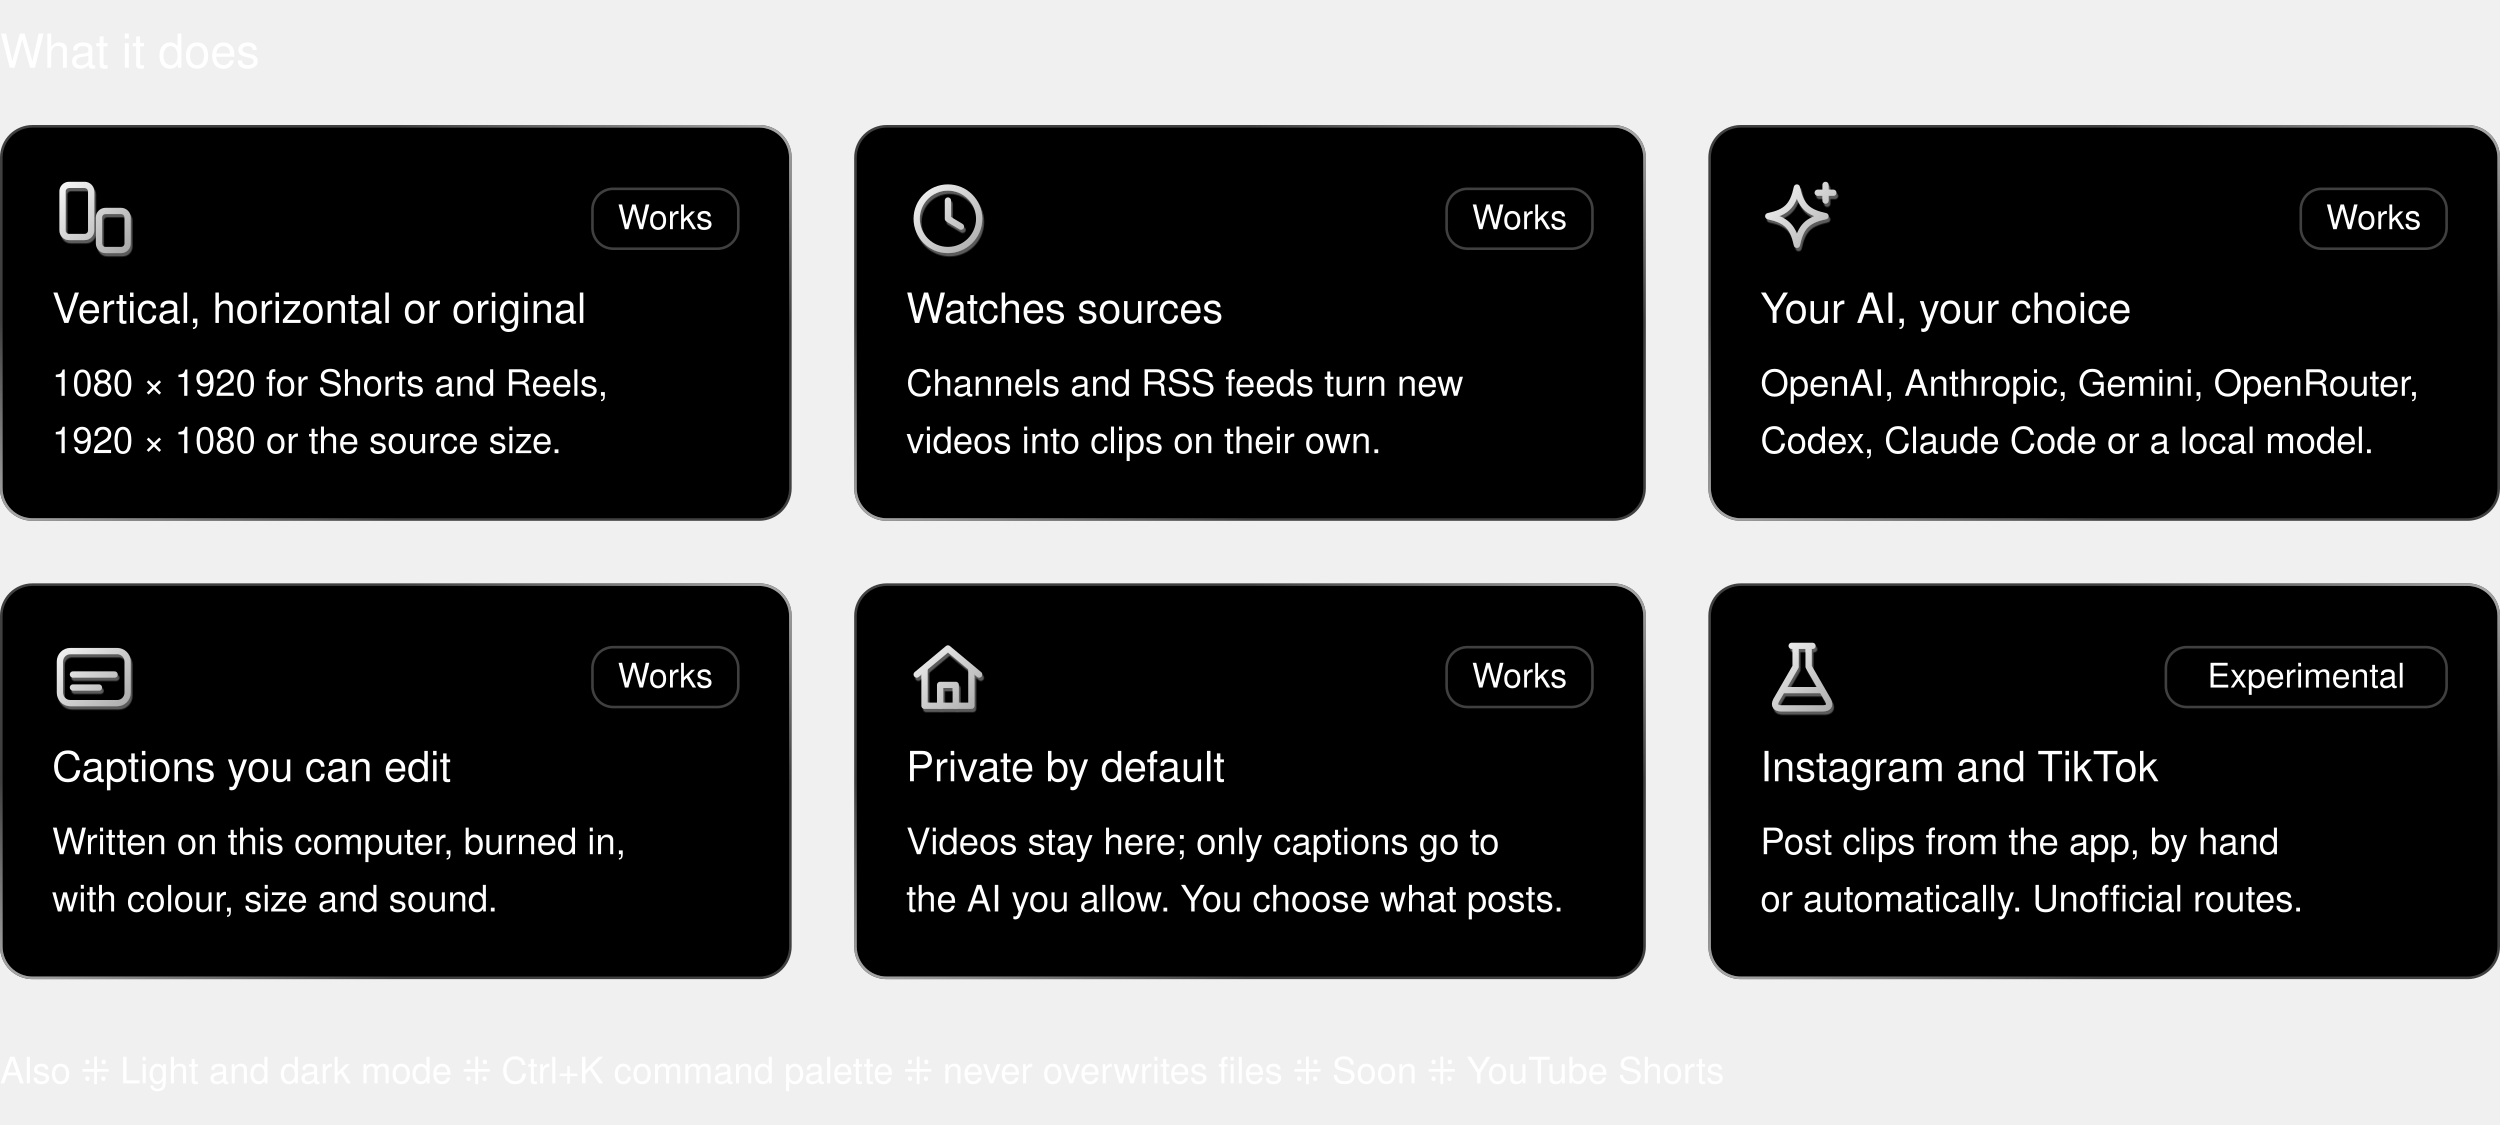
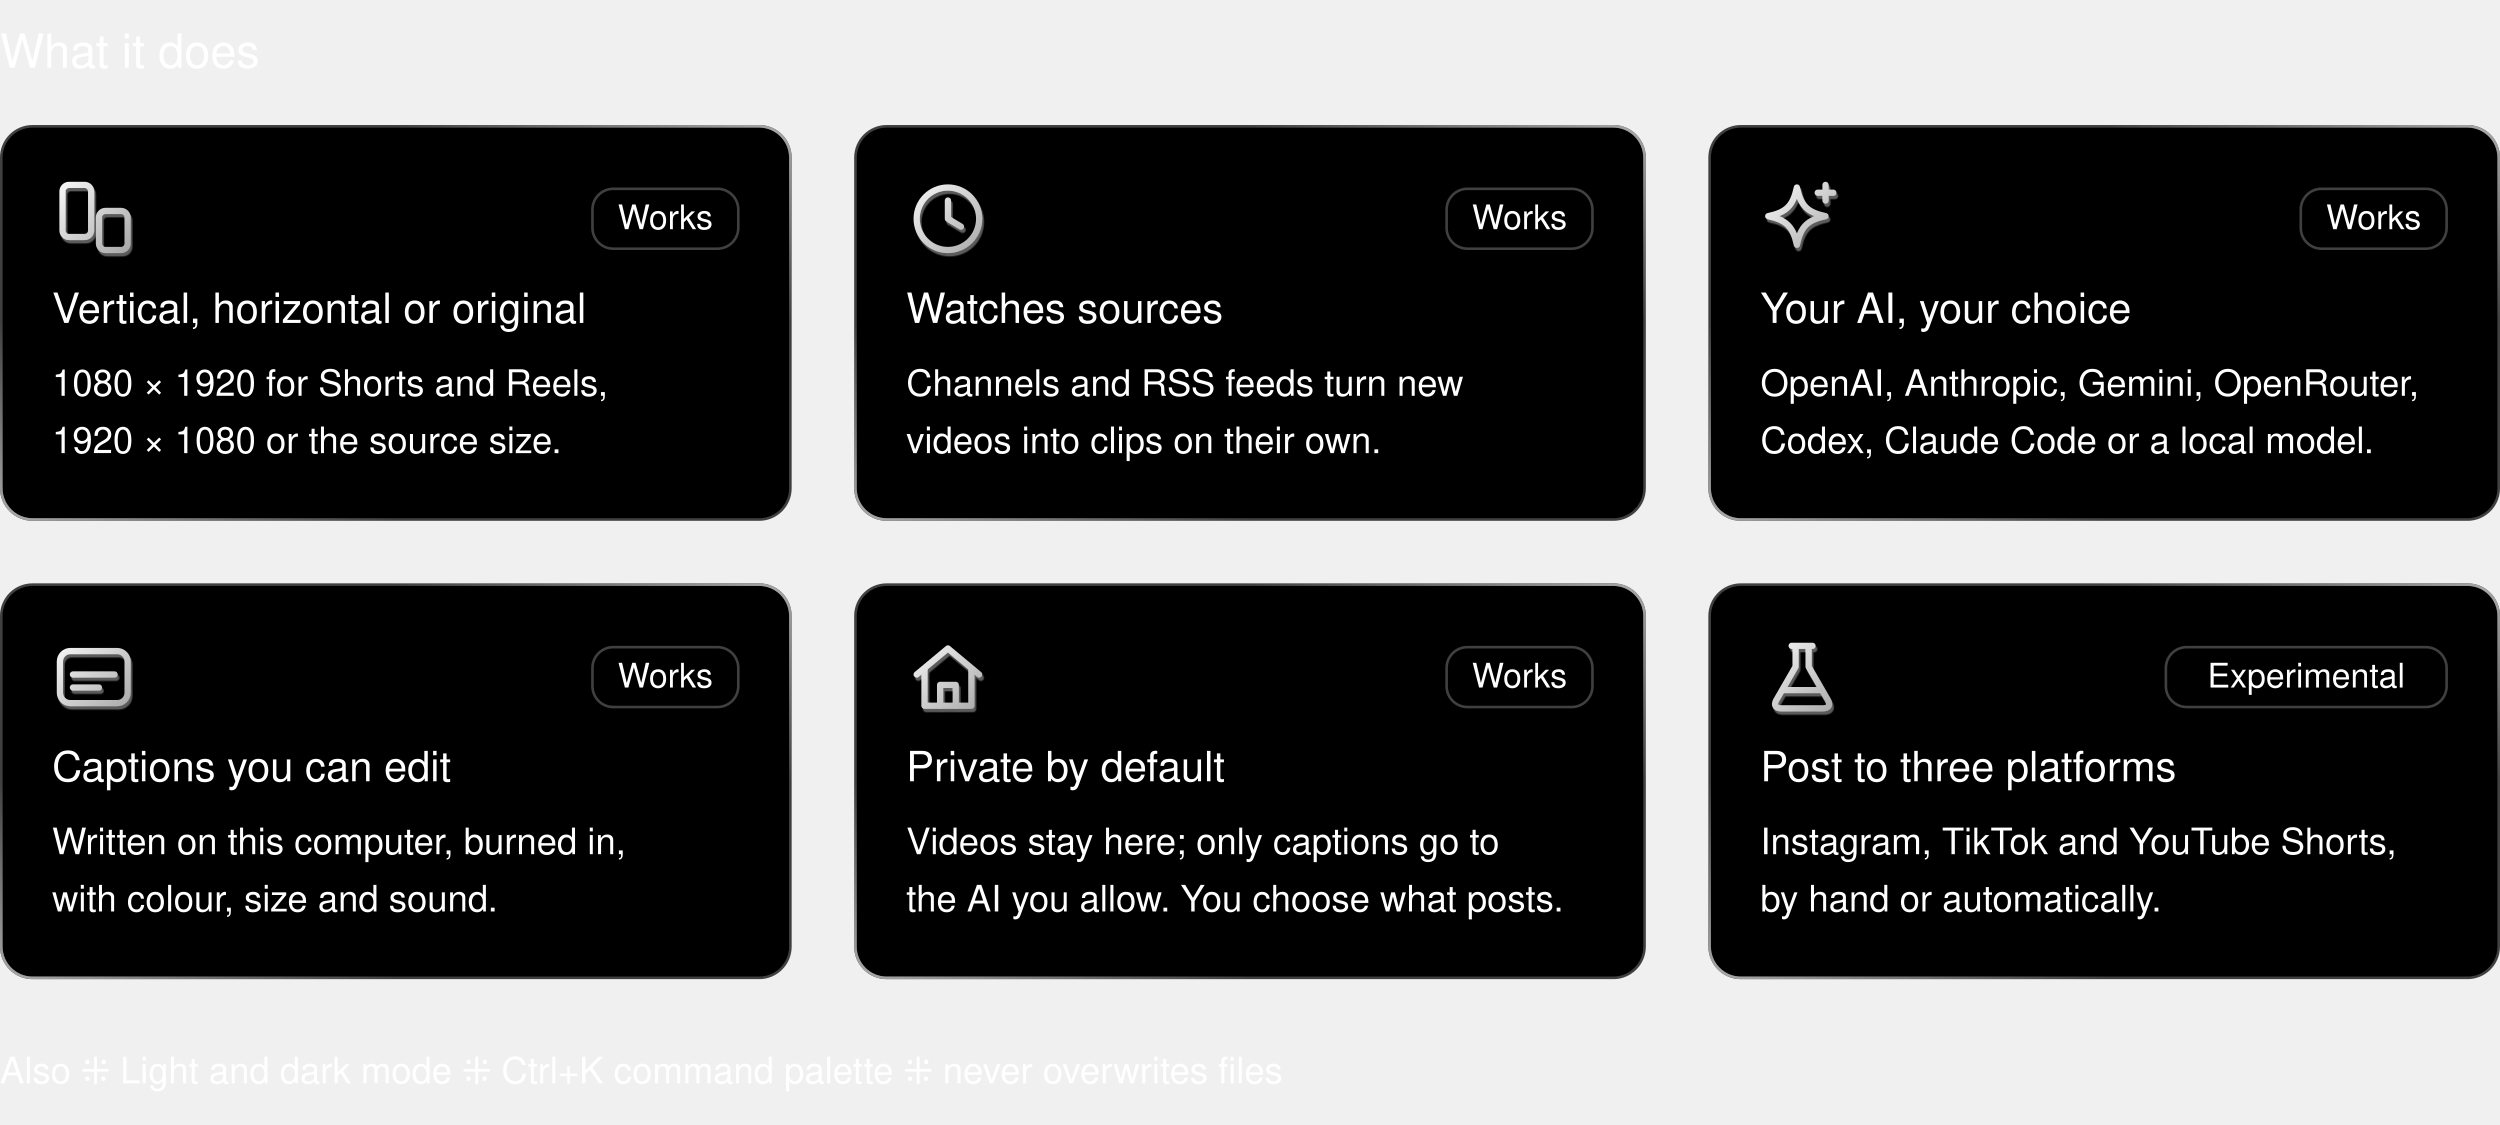
<svg xmlns="http://www.w3.org/2000/svg" width="960" height="432" viewBox="0 0 960 432" role="img" aria-label="What it does">
  <defs>
    <radialGradient id="tr" cx="1" cy="0" r="0.5" gradientUnits="objectBoundingBox">
      <stop offset="0" stop-color="#a9a9a9" />
      <stop offset="1" stop-color="#a9a9a9" stop-opacity="0" />
    </radialGradient>
    <radialGradient id="bl" cx="0" cy="1" r="0.5" gradientUnits="objectBoundingBox">
      <stop offset="0" stop-color="#a9a9a9" />
      <stop offset="1" stop-color="#a9a9a9" stop-opacity="0" />
    </radialGradient>
    <linearGradient id="face" x1="0" y1="0" x2="1" y2="1">
      <stop offset="0" stop-color="#ffffff" />
      <stop offset="1" stop-color="#a0a0a0" />
    </linearGradient>
    <linearGradient id="iface" x1="0" y1="0" x2="32" y2="32" gradientUnits="userSpaceOnUse">
      <stop offset="0" stop-color="#ffffff" />
      <stop offset="1" stop-color="#a0a0a0" />
    </linearGradient>
    <linearGradient id="iface24" x1="0" y1="0" x2="24" y2="24" gradientUnits="userSpaceOnUse">
      <stop offset="0" stop-color="#ffffff" />
      <stop offset="1" stop-color="#a0a0a0" />
    </linearGradient>
    <filter id="idepth" x="-20%" y="-20%" width="150%" height="150%">
      <feDropShadow dx="0.64" dy="1.28" stdDeviation="0.16" flood-color="#606060" flood-opacity="0.95" />
    </filter>
  </defs>
  <text x="0" y="26" font-size="18" font-weight="400" fill="#ffffff" text-anchor="start" font-family="&quot;Helvetica Neue&quot;, Helvetica, Arial, sans-serif">What it does</text>
  <rect x="0.5" y="48.5" width="303.0" height="151" rx="12" fill="#000000" stroke="#404040" />
  <rect x="0.5" y="48.5" width="303.0" height="151" rx="12" fill="none" stroke="url(#tr)" />
  <rect x="0.5" y="48.5" width="303.0" height="151" rx="12" fill="none" stroke="url(#bl)" />
  <svg x="20.0" y="68" width="32" height="32" viewBox="0 0 32 32" aria-hidden="true">
    <g fill="none" stroke="url(#iface)" stroke-width="2.4" stroke-linecap="round" stroke-linejoin="round" filter="url(#idepth)">
      <rect x="4" y="3" width="11" height="20" rx="2.5" />
      <rect x="18" y="13" width="11" height="15" rx="2.5" />
    </g>
  </svg>
  <rect x="227.5" y="72.5" width="56.0" height="23" rx="8" fill="none" stroke="#404040" />
  <text x="255.5" y="88" font-size="13" font-weight="400" fill="#ffffff" text-anchor="middle" font-family="&quot;Helvetica Neue&quot;, Helvetica, Arial, sans-serif">Works</text>
  <text x="20.0" y="124" font-size="16" font-weight="500" fill="#ffffff" text-anchor="start" font-family="&quot;Helvetica Neue&quot;, Helvetica, Arial, sans-serif">Vertical, horizontal or original</text>
  <text x="20.0" y="152" font-size="14" font-weight="400" fill="#ffffff" text-anchor="start" font-family="&quot;Helvetica Neue&quot;, Helvetica, Arial, sans-serif">1080 × 1920 for Shorts and Reels,</text>
  <text x="20.0" y="174" font-size="14" font-weight="400" fill="#ffffff" text-anchor="start" font-family="&quot;Helvetica Neue&quot;, Helvetica, Arial, sans-serif">1920 × 1080 or the source size.</text>
  <rect x="328.5" y="48.5" width="303.0" height="151" rx="12" fill="#000000" stroke="#404040" />
  <rect x="328.5" y="48.5" width="303.0" height="151" rx="12" fill="none" stroke="url(#tr)" />
  <rect x="328.5" y="48.5" width="303.0" height="151" rx="12" fill="none" stroke="url(#bl)" />
  <svg x="348.0" y="68" width="32" height="32" viewBox="0 0 32 32" aria-hidden="true">
    <g fill="none" stroke="url(#iface)" stroke-width="2.4" stroke-linecap="round" stroke-linejoin="round" filter="url(#idepth)">
      <circle cx="16" cy="16" r="12" />
      <path d="M16 9 V16 L21 19" />
    </g>
  </svg>
  <rect x="555.5" y="72.5" width="56.0" height="23" rx="8" fill="none" stroke="#404040" />
  <text x="583.5" y="88" font-size="13" font-weight="400" fill="#ffffff" text-anchor="middle" font-family="&quot;Helvetica Neue&quot;, Helvetica, Arial, sans-serif">Works</text>
  <text x="348.0" y="124" font-size="16" font-weight="500" fill="#ffffff" text-anchor="start" font-family="&quot;Helvetica Neue&quot;, Helvetica, Arial, sans-serif">Watches sources</text>
  <text x="348.0" y="152" font-size="14" font-weight="400" fill="#ffffff" text-anchor="start" font-family="&quot;Helvetica Neue&quot;, Helvetica, Arial, sans-serif">Channels and RSS feeds turn new</text>
  <text x="348.0" y="174" font-size="14" font-weight="400" fill="#ffffff" text-anchor="start" font-family="&quot;Helvetica Neue&quot;, Helvetica, Arial, sans-serif">videos into clips on their own.</text>
  <rect x="656.5" y="48.5" width="303.0" height="151" rx="12" fill="#000000" stroke="#404040" />
  <rect x="656.5" y="48.5" width="303.0" height="151" rx="12" fill="none" stroke="url(#tr)" />
  <rect x="656.5" y="48.5" width="303.0" height="151" rx="12" fill="none" stroke="url(#bl)" />
  <svg x="676.0" y="68" width="32" height="32" viewBox="0 0 32 32" aria-hidden="true">
    <g fill="none" stroke="url(#iface)" stroke-width="2.4" stroke-linecap="round" stroke-linejoin="round" filter="url(#idepth)">
      <path d="M14 4 C15.5 11 18 13.5 25 15 C18 16.5 15.5 19 14 26 C12.5 19 10 16.5 3 15 C10 13.5 12.5 11 14 4 Z" />
      <path d="M25 3 V9 M22 6 H28" />
    </g>
  </svg>
  <rect x="883.5" y="72.5" width="56.0" height="23" rx="8" fill="none" stroke="#404040" />
  <text x="911.5" y="88" font-size="13" font-weight="400" fill="#ffffff" text-anchor="middle" font-family="&quot;Helvetica Neue&quot;, Helvetica, Arial, sans-serif">Works</text>
  <text x="676.0" y="124" font-size="16" font-weight="500" fill="#ffffff" text-anchor="start" font-family="&quot;Helvetica Neue&quot;, Helvetica, Arial, sans-serif">Your AI, your choice</text>
  <text x="676.0" y="152" font-size="14" font-weight="400" fill="#ffffff" text-anchor="start" font-family="&quot;Helvetica Neue&quot;, Helvetica, Arial, sans-serif">OpenAI, Anthropic, Gemini, OpenRouter,</text>
  <text x="676.0" y="174" font-size="14" font-weight="400" fill="#ffffff" text-anchor="start" font-family="&quot;Helvetica Neue&quot;, Helvetica, Arial, sans-serif">Codex, Claude Code or a local model.</text>
  <rect x="0.5" y="224.5" width="303.0" height="151" rx="12" fill="#000000" stroke="#404040" />
  <rect x="0.5" y="224.5" width="303.0" height="151" rx="12" fill="none" stroke="url(#tr)" />
  <rect x="0.5" y="224.5" width="303.0" height="151" rx="12" fill="none" stroke="url(#bl)" />
  <svg x="20.0" y="244" width="32" height="32" viewBox="0 0 32 32" aria-hidden="true">
    <g fill="none" stroke="url(#iface)" stroke-width="2.4" stroke-linecap="round" stroke-linejoin="round" filter="url(#idepth)">
      <rect x="3" y="6" width="26" height="20" rx="4" />
      <path d="M8 15 H24 M8 20 H18" />
    </g>
  </svg>
  <rect x="227.5" y="248.5" width="56.0" height="23" rx="8" fill="none" stroke="#404040" />
  <text x="255.5" y="264" font-size="13" font-weight="400" fill="#ffffff" text-anchor="middle" font-family="&quot;Helvetica Neue&quot;, Helvetica, Arial, sans-serif">Works</text>
  <text x="20.0" y="300" font-size="16" font-weight="500" fill="#ffffff" text-anchor="start" font-family="&quot;Helvetica Neue&quot;, Helvetica, Arial, sans-serif">Captions you can edit</text>
  <text x="20.0" y="328" font-size="14" font-weight="400" fill="#ffffff" text-anchor="start" font-family="&quot;Helvetica Neue&quot;, Helvetica, Arial, sans-serif">Written on this computer, burned in,</text>
  <text x="20.0" y="350" font-size="14" font-weight="400" fill="#ffffff" text-anchor="start" font-family="&quot;Helvetica Neue&quot;, Helvetica, Arial, sans-serif">with colour, size and sound.</text>
  <rect x="328.5" y="224.5" width="303.0" height="151" rx="12" fill="#000000" stroke="#404040" />
  <rect x="328.5" y="224.5" width="303.0" height="151" rx="12" fill="none" stroke="url(#tr)" />
  <rect x="328.5" y="224.5" width="303.0" height="151" rx="12" fill="none" stroke="url(#bl)" />
  <svg x="348.0" y="244" width="32" height="32" viewBox="0 0 32 32" aria-hidden="true">
    <g fill="none" stroke="url(#iface)" stroke-width="2.4" stroke-linecap="round" stroke-linejoin="round" filter="url(#idepth)">
      <path d="M4 15 L16 5 L28 15" />
      <path d="M7 13 V27 H25 V13" />
      <path d="M13 27 V19 H19 V27" />
    </g>
  </svg>
  <rect x="555.5" y="248.5" width="56.0" height="23" rx="8" fill="none" stroke="#404040" />
  <text x="583.5" y="264" font-size="13" font-weight="400" fill="#ffffff" text-anchor="middle" font-family="&quot;Helvetica Neue&quot;, Helvetica, Arial, sans-serif">Works</text>
  <text x="348.0" y="300" font-size="16" font-weight="500" fill="#ffffff" text-anchor="start" font-family="&quot;Helvetica Neue&quot;, Helvetica, Arial, sans-serif">Private by default</text>
  <text x="348.0" y="328" font-size="14" font-weight="400" fill="#ffffff" text-anchor="start" font-family="&quot;Helvetica Neue&quot;, Helvetica, Arial, sans-serif">Videos stay here; only captions go to</text>
  <text x="348.0" y="350" font-size="14" font-weight="400" fill="#ffffff" text-anchor="start" font-family="&quot;Helvetica Neue&quot;, Helvetica, Arial, sans-serif">the AI you allow. You choose what posts.</text>
  <rect x="656.5" y="224.5" width="303.0" height="151" rx="12" fill="#000000" stroke="#404040" />
  <rect x="656.5" y="224.5" width="303.0" height="151" rx="12" fill="none" stroke="url(#tr)" />
  <rect x="656.5" y="224.5" width="303.0" height="151" rx="12" fill="none" stroke="url(#bl)" />
  <svg x="676.0" y="244" width="32" height="32" viewBox="0 0 32 32" aria-hidden="true">
    <g fill="none" stroke="url(#iface)" stroke-width="2.4" stroke-linecap="round" stroke-linejoin="round" filter="url(#idepth)">
      <path d="M12 4 H20 M13.5 4 V12 L6 25 C5 27 6 28 8 28 H24 C26 28 27 27 26 25 L18.5 12 V4" />
      <path d="M9 21 H23" />
    </g>
  </svg>
  <rect x="831.7" y="248.5" width="107.8" height="23" rx="8" fill="none" stroke="#404040" />
  <text x="885.6" y="264" font-size="13" font-weight="400" fill="#ffffff" text-anchor="middle" font-family="&quot;Helvetica Neue&quot;, Helvetica, Arial, sans-serif">Experimental</text>
-   <text x="676.0" y="300" font-size="16" font-weight="500" fill="#ffffff" text-anchor="start" font-family="&quot;Helvetica Neue&quot;, Helvetica, Arial, sans-serif">Instagram and TikTok</text>
-   <text x="676.0" y="328" font-size="14" font-weight="400" fill="#ffffff" text-anchor="start" font-family="&quot;Helvetica Neue&quot;, Helvetica, Arial, sans-serif">Post clips from the app, by hand</text>
-   <text x="676.0" y="350" font-size="14" font-weight="400" fill="#ffffff" text-anchor="start" font-family="&quot;Helvetica Neue&quot;, Helvetica, Arial, sans-serif">or automatically. Unofficial routes.</text>
-   <text x="0" y="416" font-size="14" font-weight="400" fill="#ffffff" text-anchor="start" font-family="&quot;Helvetica Neue&quot;, Helvetica, Arial, sans-serif">Also ⁜ Light and dark mode ⁜ Ctrl+K command palette ⁜ never overwrites files ⁜ Soon ⁜ YouTube Shorts</text>
+   <text x="676.0" y="300" font-size="16" font-weight="500" fill="#ffffff" text-anchor="start" font-family="&quot;Helvetica Neue&quot;, Helvetica, Arial, sans-serif">Post to three platforms</text>
+   <text x="676.0" y="328" font-size="14" font-weight="400" fill="#ffffff" text-anchor="start" font-family="&quot;Helvetica Neue&quot;, Helvetica, Arial, sans-serif">Instagram, TikTok and YouTube Shorts,</text>
+   <text x="676.0" y="350" font-size="14" font-weight="400" fill="#ffffff" text-anchor="start" font-family="&quot;Helvetica Neue&quot;, Helvetica, Arial, sans-serif">by hand or automatically.</text>
+   <text x="0" y="416" font-size="14" font-weight="400" fill="#ffffff" text-anchor="start" font-family="&quot;Helvetica Neue&quot;, Helvetica, Arial, sans-serif">Also ⁜ Light and dark mode ⁜ Ctrl+K command palette ⁜ never overwrites files</text>
</svg>
